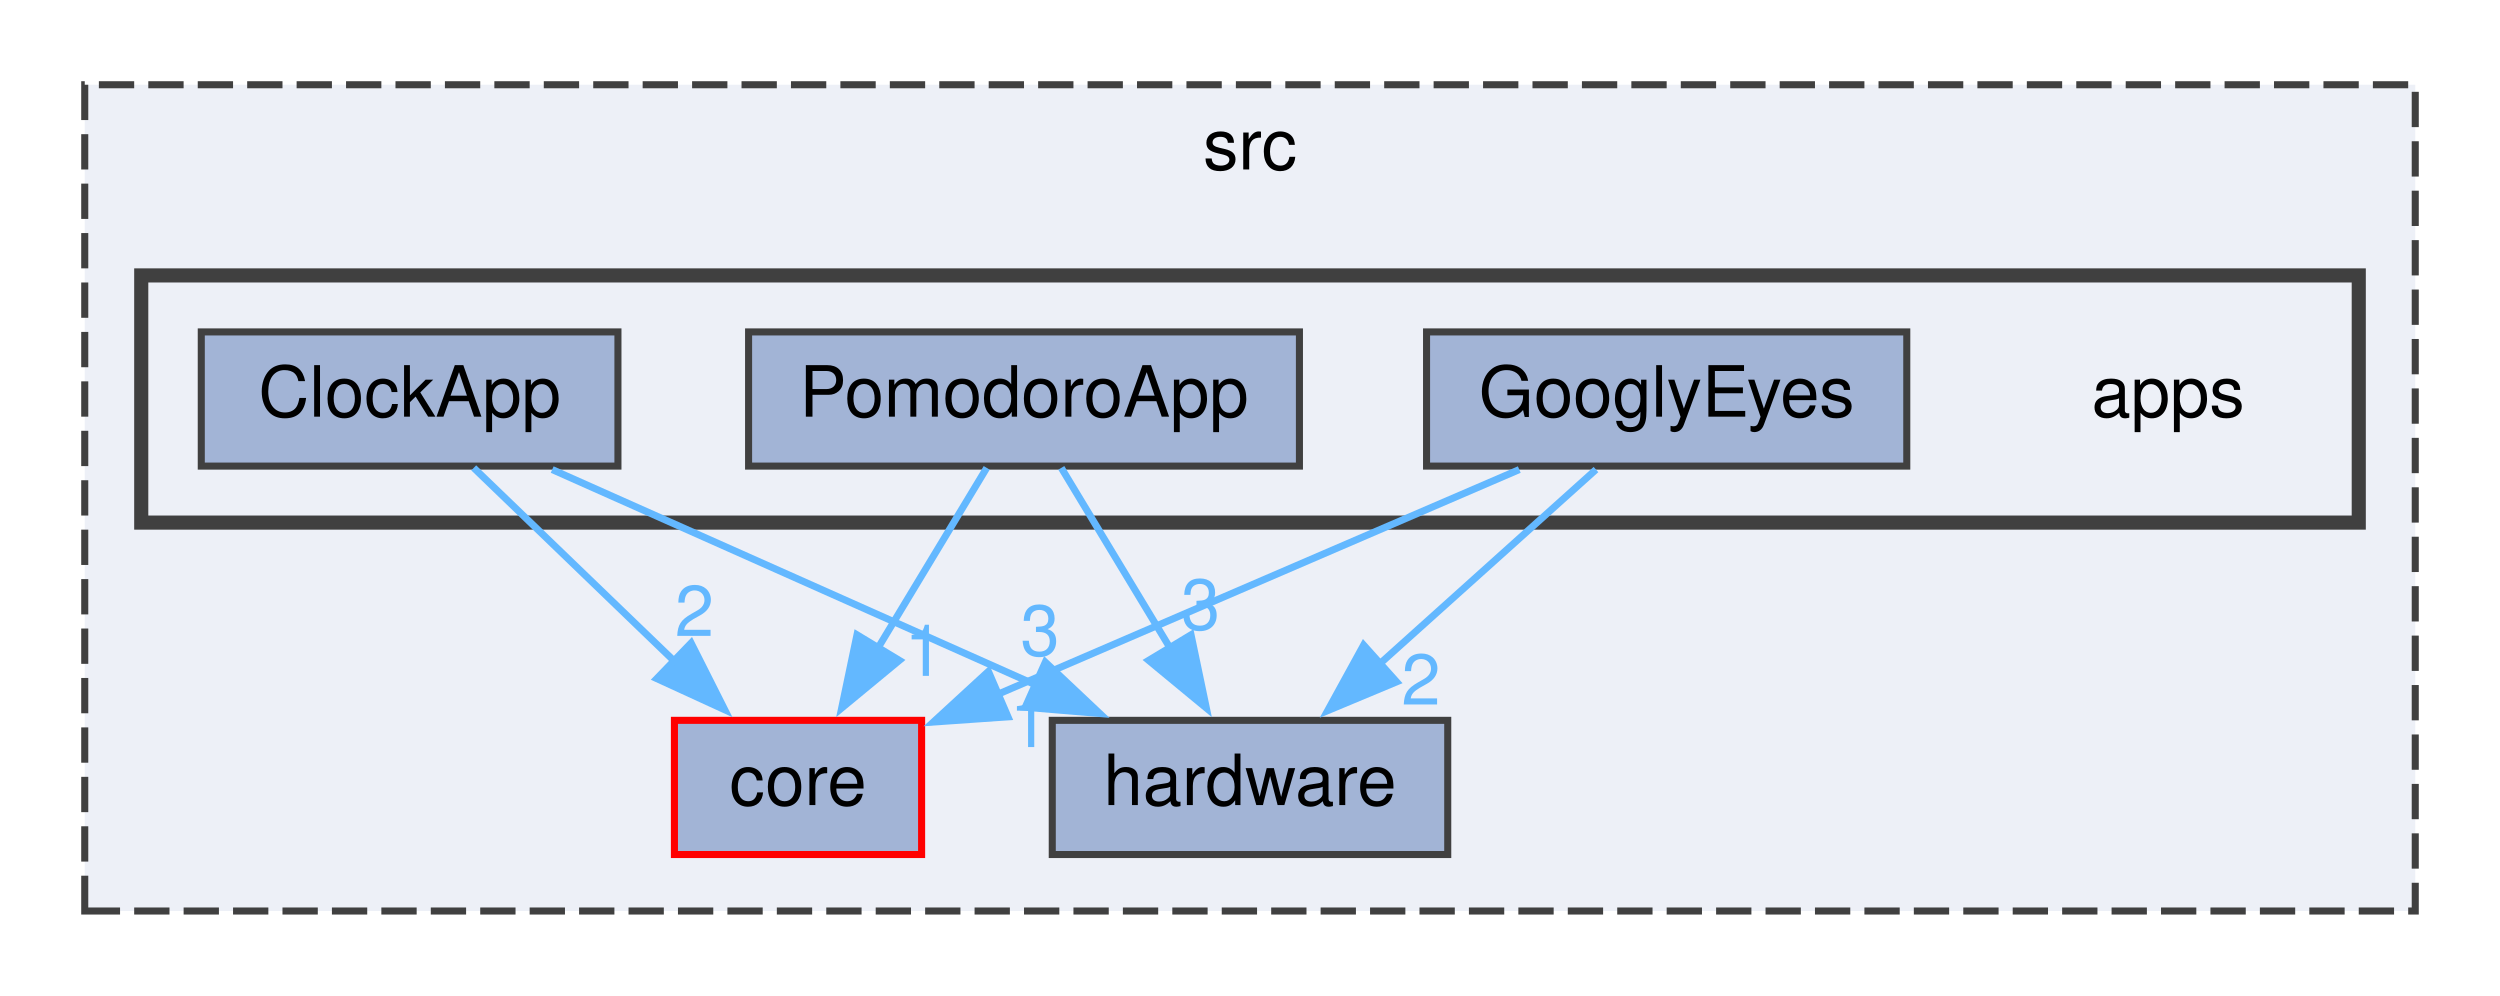
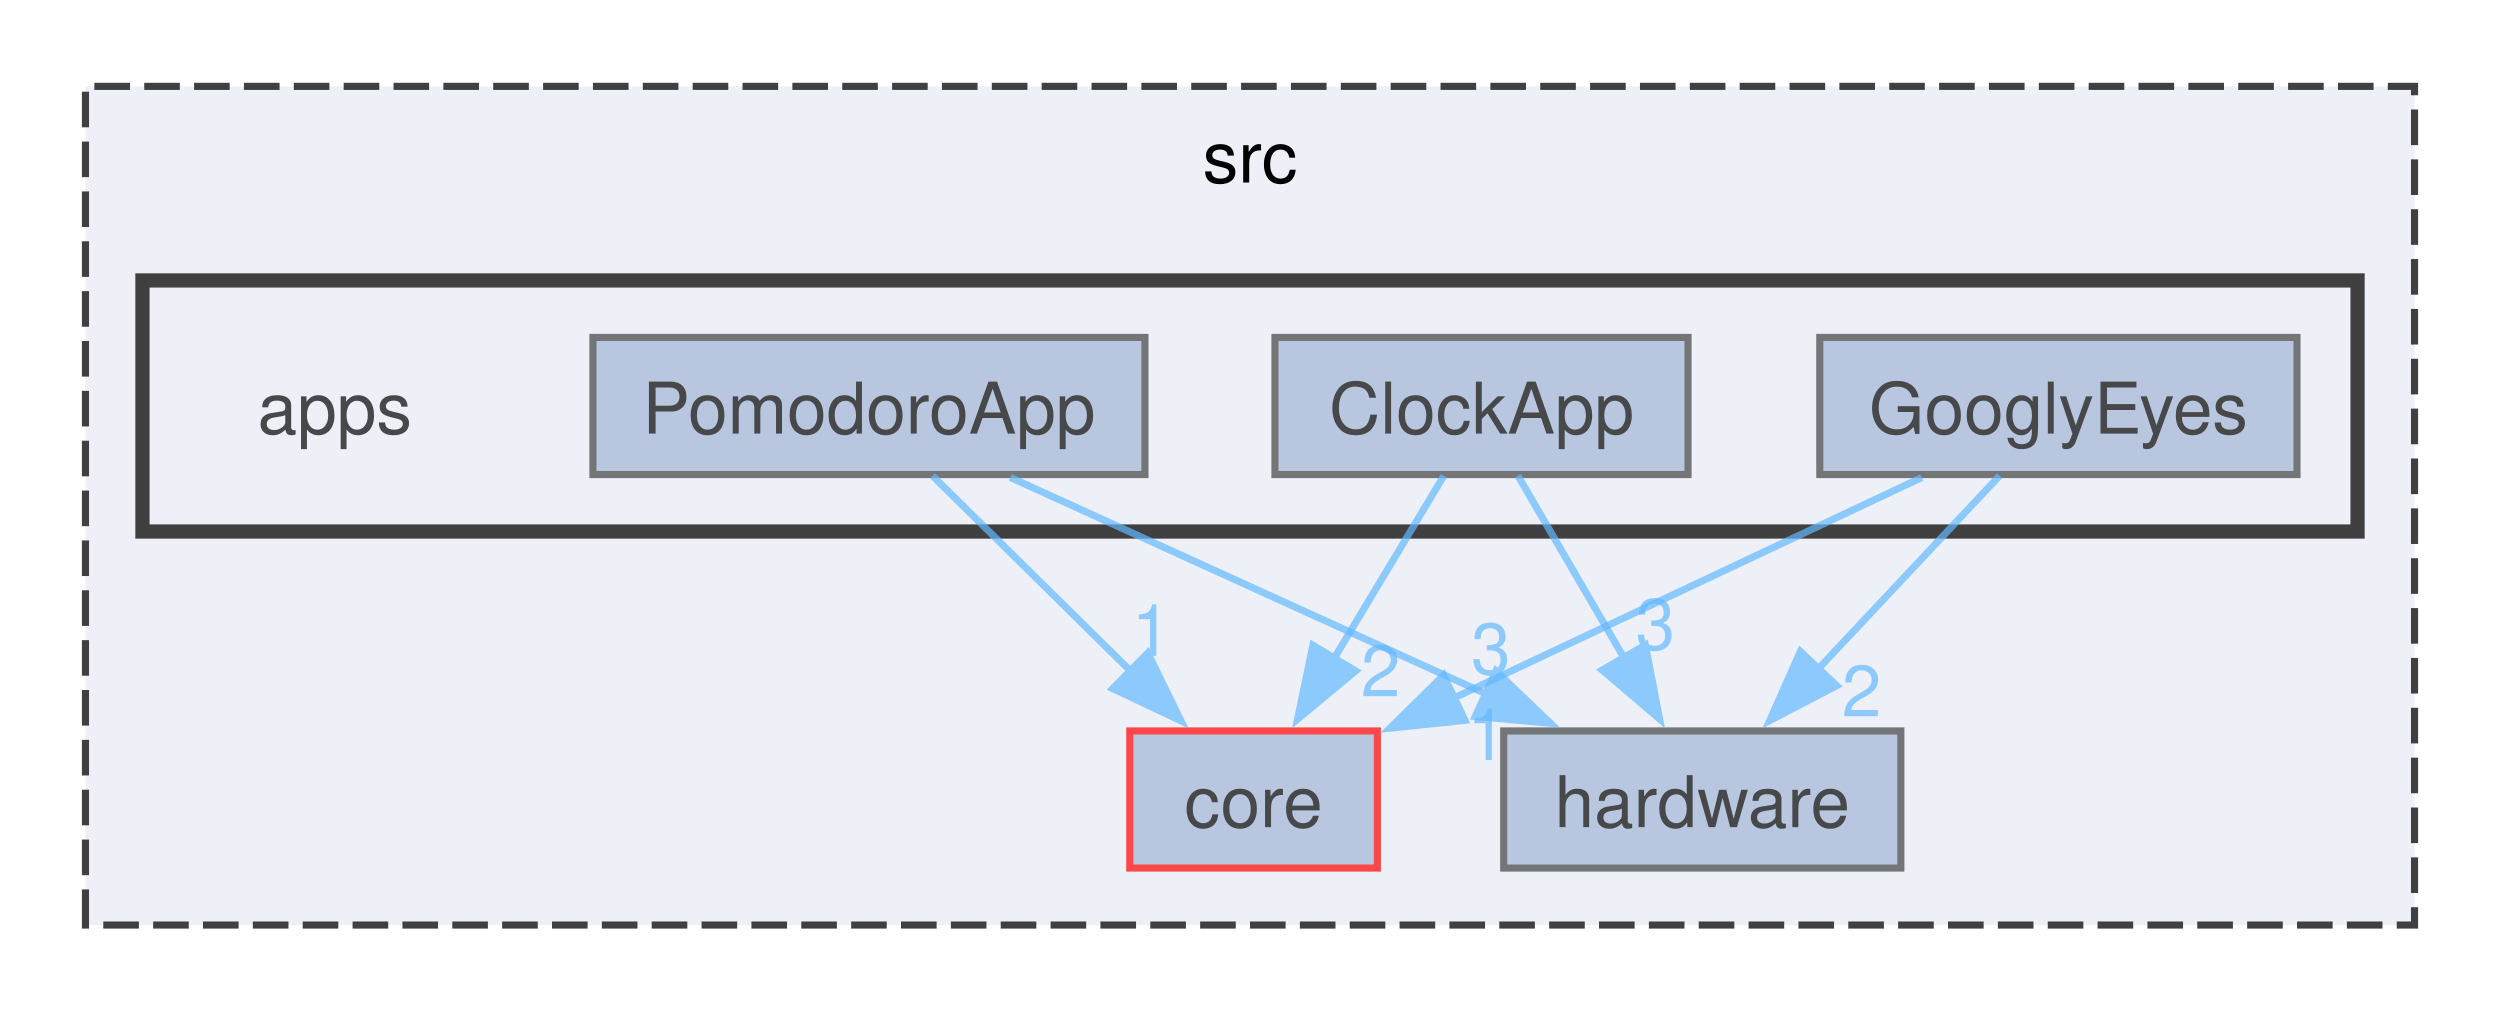
- <svg xmlns="http://www.w3.org/2000/svg" xmlns:xlink="http://www.w3.org/1999/xlink" width="354pt" height="141pt" viewBox="0.00 0.00 354.00 141.00">
-   <g id="graph0" class="graph" transform="scale(1 1) rotate(0) translate(4 137)">
-     <g id="clust1" class="cluster">
-       <g id="a_clust1">
-         <a xlink:href="dir_68267d1309a1af8e8297ef4c3efbcdba.html" target="_top" xlink:title="src">
-           <polygon fill="#edf0f7" stroke="#404040" stroke-dasharray="5,2" points="8,-8 8,-125 338,-125 338,-8 8,-8" />
-           <text text-anchor="middle" x="173" y="-113" font-family="Helvetica,sans-Serif" font-size="10.00">src</text>
-         </a>
+ <svg xmlns="http://www.w3.org/2000/svg" xmlns:xlink="http://www.w3.org/1999/xlink" width="351pt" height="142pt" viewBox="0.00 0.00 351.00 141.75">
+   <svg id="main" version="1.1" xml:space="preserve">
+     <style type="text/css">
+ .node, .edge {opacity: 0.7;}
+ .node.selected, .edge.selected {opacity: 1;}
+ .edge:hover path { stroke: red; }
+ .edge:hover polygon { stroke: red; fill: red; }
+ </style>
+     <svg id="graph" class="graph">
+       <g id="graph0" class="graph" transform="scale(1 1) rotate(0) translate(4 137.75)">
+         <g id="clust1" class="cluster">
+           <g id="a_clust1">
+             <a xlink:href="dir_68267d1309a1af8e8297ef4c3efbcdba.html" target="_top" xlink:title="src">
+               <polygon fill="#edf0f7" stroke="#404040" stroke-dasharray="5,2" points="8,-8 8,-125.75 335,-125.75 335,-8 8,-8" />
+               <text text-anchor="middle" x="171.5" y="-112.25" font-family="Helvetica,sans-Serif" font-size="10.00">src</text>
+             </a>
+           </g>
+         </g>
+         <g id="clust2" class="cluster">
+           <g id="a_clust2">
+             <a xlink:href="dir_53adf0b982dc8545998aae3f283a5a58.html" target="_top">
+               <polygon fill="#edf0f7" stroke="#404040" stroke-width="2" points="16,-63.25 16,-98.5 327,-98.5 327,-63.25 16,-63.25" />
+             </a>
+           </g>
+         </g>
+         <g id="node1" class="node">
+           <g id="a_node1">
+             <a xlink:href="dir_aebb8dcc11953d78e620bbef0b9e2183.html" target="_top" xlink:title="core">
+               <polygon fill="#a2b4d6" stroke="red" points="189.38,-35.25 154.62,-35.25 154.62,-16 189.38,-16 189.38,-35.25" />
+               <text text-anchor="middle" x="172" y="-21.75" font-family="Helvetica,sans-Serif" font-size="10.00">core</text>
+             </a>
+           </g>
+         </g>
+         <g id="node2" class="node">
+           <g id="a_node2">
+             <a xlink:href="dir_59b1e980a670de987a696efba6dbbdbc.html" target="_top" xlink:title="hardware">
+               <polygon fill="#a2b4d6" stroke="#404040" points="262.88,-35.25 207.12,-35.25 207.12,-16 262.88,-16 262.88,-35.25" />
+               <text text-anchor="middle" x="235" y="-21.75" font-family="Helvetica,sans-Serif" font-size="10.00">hardware</text>
+             </a>
+           </g>
+         </g>
+         <g id="node3" class="node">
+           <text text-anchor="middle" x="43" y="-77" font-family="Helvetica,sans-Serif" font-size="10.00">apps</text>
+         </g>
+         <g id="node4" class="node">
+           <g id="a_node4">
+             <a xlink:href="dir_e6ad3259da54d08d07754a1becc76e09.html" target="_top" xlink:title="ClockApp">
+               <polygon fill="#a2b4d6" stroke="#404040" points="233,-90.5 175,-90.5 175,-71.25 233,-71.25 233,-90.5" />
+               <text text-anchor="middle" x="204" y="-77" font-family="Helvetica,sans-Serif" font-size="10.00">ClockApp</text>
+             </a>
+           </g>
+         </g>
+         <g id="edge2" class="edge">
+           <g id="a_edge2">
+             <a xlink:href="dir_000002_000003.html" target="_top">
+               <path fill="none" stroke="#63b8ff" d="M198.72,-71.08C194.53,-64.11 188.52,-54.12 183.27,-45.37" />
+               <polygon fill="#63b8ff" stroke="#63b8ff" points="186.33,-43.68 178.18,-36.91 180.33,-47.28 186.33,-43.68" />
+             </a>
+           </g>
+           <g id="a_edge2-headlabel">
+             <a xlink:href="dir_000002_000003.html" target="_top" xlink:title="2">
+               <text text-anchor="middle" x="189.84" y="-40.12" font-family="Helvetica,sans-Serif" font-size="10.00" fill="#63b8ff">2</text>
+             </a>
+           </g>
+         </g>
+         <g id="edge1" class="edge">
+           <g id="a_edge1">
+             <a xlink:href="dir_000002_000005.html" target="_top">
+               <path fill="none" stroke="#63b8ff" d="M209.12,-71.08C213.18,-64.11 218.99,-54.12 224.09,-45.37" />
+               <polygon fill="#63b8ff" stroke="#63b8ff" points="227,-47.32 229.01,-36.92 220.95,-43.8 227,-47.32" />
+             </a>
+           </g>
+           <g id="a_edge1-headlabel">
+             <a xlink:href="dir_000002_000005.html" target="_top" xlink:title="3">
+               <text text-anchor="middle" x="228.41" y="-46.67" font-family="Helvetica,sans-Serif" font-size="10.00" fill="#63b8ff">3</text>
+             </a>
+           </g>
+         </g>
+         <g id="node5" class="node">
+           <g id="a_node5">
+             <a xlink:href="dir_c3eebdab689fc73e234e24e1b6441548.html" target="_top" xlink:title="GooglyEyes">
+               <polygon fill="#a2b4d6" stroke="#404040" points="318.5,-90.5 251.5,-90.5 251.5,-71.25 318.5,-71.25 318.5,-90.5" />
+               <text text-anchor="middle" x="285" y="-77" font-family="Helvetica,sans-Serif" font-size="10.00">GooglyEyes</text>
+             </a>
+           </g>
+         </g>
+         <g id="edge4" class="edge">
+           <g id="a_edge4">
+             <a xlink:href="dir_000004_000003.html" target="_top">
+               <path fill="none" stroke="#63b8ff" d="M265.83,-70.84C247.79,-62.34 220.56,-49.51 200.07,-39.85" />
+               <polygon fill="#63b8ff" stroke="#63b8ff" points="201.68,-36.74 191.14,-35.64 198.69,-43.07 201.68,-36.74" />
+             </a>
+           </g>
+           <g id="a_edge4-headlabel">
+             <a xlink:href="dir_000004_000003.html" target="_top" xlink:title="1">
+               <text text-anchor="middle" x="204.77" y="-31.18" font-family="Helvetica,sans-Serif" font-size="10.00" fill="#63b8ff">1</text>
+             </a>
+           </g>
+         </g>
+         <g id="edge3" class="edge">
+           <g id="a_edge3">
+             <a xlink:href="dir_000004_000005.html" target="_top">
+               <path fill="none" stroke="#63b8ff" d="M276.74,-71.08C269.84,-63.73 259.78,-53.01 251.26,-43.94" />
+               <polygon fill="#63b8ff" stroke="#63b8ff" points="253.87,-41.61 244.47,-36.71 248.77,-46.4 253.87,-41.61" />
+             </a>
+           </g>
+           <g id="a_edge3-headlabel">
+             <a xlink:href="dir_000004_000005.html" target="_top" xlink:title="2">
+               <text text-anchor="middle" x="257.36" y="-37.31" font-family="Helvetica,sans-Serif" font-size="10.00" fill="#63b8ff">2</text>
+             </a>
+           </g>
+         </g>
+         <g id="node6" class="node">
+           <g id="a_node6">
+             <a xlink:href="dir_2c1da89830bcf7ef891ce242d953faa8.html" target="_top" xlink:title="PomodoroApp">
+               <polygon fill="#a2b4d6" stroke="#404040" points="156.75,-90.5 79.25,-90.5 79.25,-71.25 156.75,-71.25 156.75,-90.5" />
+               <text text-anchor="middle" x="118" y="-77" font-family="Helvetica,sans-Serif" font-size="10.00">PomodoroApp</text>
+             </a>
+           </g>
+         </g>
+         <g id="edge6" class="edge">
+           <g id="a_edge6">
+             <a xlink:href="dir_000006_000003.html" target="_top">
+               <path fill="none" stroke="#63b8ff" d="M126.92,-71.08C134.45,-63.65 145.47,-52.79 154.73,-43.66" />
+               <polygon fill="#63b8ff" stroke="#63b8ff" points="157.15,-46.19 161.81,-36.67 152.23,-41.2 157.15,-46.19" />
+             </a>
+           </g>
+           <g id="a_edge6-headlabel">
+             <a xlink:href="dir_000006_000003.html" target="_top" xlink:title="1">
+               <text text-anchor="middle" x="157.66" y="-45.79" font-family="Helvetica,sans-Serif" font-size="10.00" fill="#63b8ff">1</text>
+             </a>
+           </g>
+         </g>
+         <g id="edge5" class="edge">
+           <g id="a_edge5">
+             <a xlink:href="dir_000006_000005.html" target="_top">
+               <path fill="none" stroke="#63b8ff" d="M137.85,-70.84C156.17,-62.5 183.65,-50 204.71,-40.41" />
+               <polygon fill="#63b8ff" stroke="#63b8ff" points="206.03,-43.66 213.68,-36.33 203.13,-37.29 206.03,-43.66" />
+             </a>
+           </g>
+           <g id="a_edge5-headlabel">
+             <a xlink:href="dir_000006_000005.html" target="_top" xlink:title="3">
+               <text text-anchor="middle" x="205.31" y="-43.23" font-family="Helvetica,sans-Serif" font-size="10.00" fill="#63b8ff">3</text>
+             </a>
+           </g>
+         </g>
      </g>
-     </g>
-     <g id="clust2" class="cluster">
-       <g id="a_clust2">
-         <a xlink:href="dir_53adf0b982dc8545998aae3f283a5a58.html" target="_top">
-           <polygon fill="#edf0f7" stroke="#404040" stroke-width="2" points="16,-63 16,-98 330,-98 330,-63 16,-63" />
-         </a>
-       </g>
-     </g>
-     <g id="node1" class="node">
-       <g id="a_node1">
-         <a xlink:href="dir_aebb8dcc11953d78e620bbef0b9e2183.html" target="_top" xlink:title="core">
-           <polygon fill="#a2b4d6" stroke="red" points="126.5,-35 91.5,-35 91.5,-16 126.5,-16 126.5,-35" />
-           <text text-anchor="middle" x="109" y="-23" font-family="Helvetica,sans-Serif" font-size="10.00">core</text>
-         </a>
-       </g>
-     </g>
-     <g id="node2" class="node">
-       <g id="a_node2">
-         <a xlink:href="dir_59b1e980a670de987a696efba6dbbdbc.html" target="_top" xlink:title="hardware">
-           <polygon fill="#a2b4d6" stroke="#404040" points="201,-35 145,-35 145,-16 201,-16 201,-35" />
-           <text text-anchor="middle" x="173" y="-23" font-family="Helvetica,sans-Serif" font-size="10.00">hardware</text>
-         </a>
-       </g>
-     </g>
-     <g id="node3" class="node">
-       <text text-anchor="middle" x="303" y="-78" font-family="Helvetica,sans-Serif" font-size="10.00">apps</text>
-     </g>
-     <g id="node4" class="node">
-       <g id="a_node4">
-         <a xlink:href="dir_e6ad3259da54d08d07754a1becc76e09.html" target="_top" xlink:title="ClockApp">
-           <polygon fill="#a2b4d6" stroke="#404040" points="83.5,-90 24.5,-90 24.5,-71 83.5,-71 83.5,-90" />
-           <text text-anchor="middle" x="54" y="-78" font-family="Helvetica,sans-Serif" font-size="10.00">ClockApp</text>
-         </a>
-       </g>
-     </g>
-     <g id="edge2" class="edge">
-       <path fill="none" stroke="#63b8ff" d="M63.08,-70.75C70.84,-63.27 82.21,-52.32 91.7,-43.17" />
-       <polygon fill="#63b8ff" stroke="#63b8ff" points="93.86,-45.95 98.63,-36.49 89,-40.91 93.86,-45.95" />
-       <g id="a_edge2-headlabel">
-         <a xlink:href="dir_000002_000003.html" target="_top" xlink:title="2">
-           <text text-anchor="middle" x="94.33" y="-46.94" font-family="Helvetica,sans-Serif" font-size="10.00" fill="#63b8ff">2</text>
-         </a>
-       </g>
-     </g>
-     <g id="edge1" class="edge">
-       <path fill="none" stroke="#63b8ff" d="M74.19,-70.51C93.02,-62.12 121.37,-49.5 142.87,-39.92" />
-       <polygon fill="#63b8ff" stroke="#63b8ff" points="144.02,-43.24 151.73,-35.97 141.17,-36.85 144.02,-43.24" />
-       <g id="a_edge1-headlabel">
-         <a xlink:href="dir_000002_000005.html" target="_top" xlink:title="3">
-           <text text-anchor="middle" x="143.27" y="-44.18" font-family="Helvetica,sans-Serif" font-size="10.00" fill="#63b8ff">3</text>
-         </a>
-       </g>
-     </g>
-     <g id="node5" class="node">
-       <g id="a_node5">
-         <a xlink:href="dir_c3eebdab689fc73e234e24e1b6441548.html" target="_top" xlink:title="GooglyEyes">
-           <polygon fill="#a2b4d6" stroke="#404040" points="266,-90 198,-90 198,-71 266,-71 266,-90" />
-           <text text-anchor="middle" x="232" y="-78" font-family="Helvetica,sans-Serif" font-size="10.00">GooglyEyes</text>
-         </a>
-       </g>
-     </g>
-     <g id="edge4" class="edge">
-       <path fill="none" stroke="#63b8ff" d="M211.13,-70.51C190.75,-61.73 159.6,-48.3 137.06,-38.59" />
-       <polygon fill="#63b8ff" stroke="#63b8ff" points="138.73,-35.5 128.16,-34.76 135.96,-41.93 138.73,-35.5" />
-       <g id="a_edge4-headlabel">
-         <a xlink:href="dir_000004_000003.html" target="_top" xlink:title="1">
-           <text text-anchor="middle" x="141.76" y="-31.21" font-family="Helvetica,sans-Serif" font-size="10.00" fill="#63b8ff">1</text>
-         </a>
-       </g>
-     </g>
-     <g id="edge3" class="edge">
-       <path fill="none" stroke="#63b8ff" d="M221.99,-70.51C213.63,-63 201.5,-52.1 191.4,-43.03" />
-       <polygon fill="#63b8ff" stroke="#63b8ff" points="193.76,-40.45 183.99,-36.37 189.09,-45.66 193.76,-40.45" />
-       <g id="a_edge3-headlabel">
-         <a xlink:href="dir_000004_000005.html" target="_top" xlink:title="2">
-           <text text-anchor="middle" x="197.21" y="-37.23" font-family="Helvetica,sans-Serif" font-size="10.00" fill="#63b8ff">2</text>
-         </a>
-       </g>
-     </g>
-     <g id="node6" class="node">
-       <g id="a_node6">
-         <a xlink:href="dir_2c1da89830bcf7ef891ce242d953faa8.html" target="_top" xlink:title="PomodoroApp">
-           <polygon fill="#a2b4d6" stroke="#404040" points="180,-90 102,-90 102,-71 180,-71 180,-90" />
-           <text text-anchor="middle" x="141" y="-78" font-family="Helvetica,sans-Serif" font-size="10.00">PomodoroApp</text>
-         </a>
-       </g>
-     </g>
-     <g id="edge6" class="edge">
-       <path fill="none" stroke="#63b8ff" d="M135.72,-70.75C131.53,-63.81 125.52,-53.86 120.27,-45.16" />
-       <polygon fill="#63b8ff" stroke="#63b8ff" points="123.35,-43.49 115.18,-36.74 117.35,-47.11 123.35,-43.49" />
-       <g id="a_edge6-headlabel">
-         <a xlink:href="dir_000006_000003.html" target="_top" xlink:title="1">
-           <text text-anchor="middle" x="126.85" y="-41.3" font-family="Helvetica,sans-Serif" font-size="10.00" fill="#63b8ff">1</text>
-         </a>
-       </g>
-     </g>
-     <g id="edge5" class="edge">
-       <path fill="none" stroke="#63b8ff" d="M146.28,-70.75C150.47,-63.81 156.48,-53.86 161.73,-45.16" />
-       <polygon fill="#63b8ff" stroke="#63b8ff" points="164.65,-47.11 166.82,-36.74 158.65,-43.49 164.65,-47.11" />
-       <g id="a_edge5-headlabel">
-         <a xlink:href="dir_000006_000005.html" target="_top" xlink:title="3">
-           <text text-anchor="middle" x="166" y="-47.86" font-family="Helvetica,sans-Serif" font-size="10.00" fill="#63b8ff">3</text>
-         </a>
-       </g>
-     </g>
-   </g>
+     </svg>
+   </svg>
+   <style type="text/css">
+ 
+ [data-mouse-over-selected='false'] { opacity: 0.7; }
+ [data-mouse-over-selected='true']  { opacity: 1.0; }
+ 
+ </style>
</svg>
